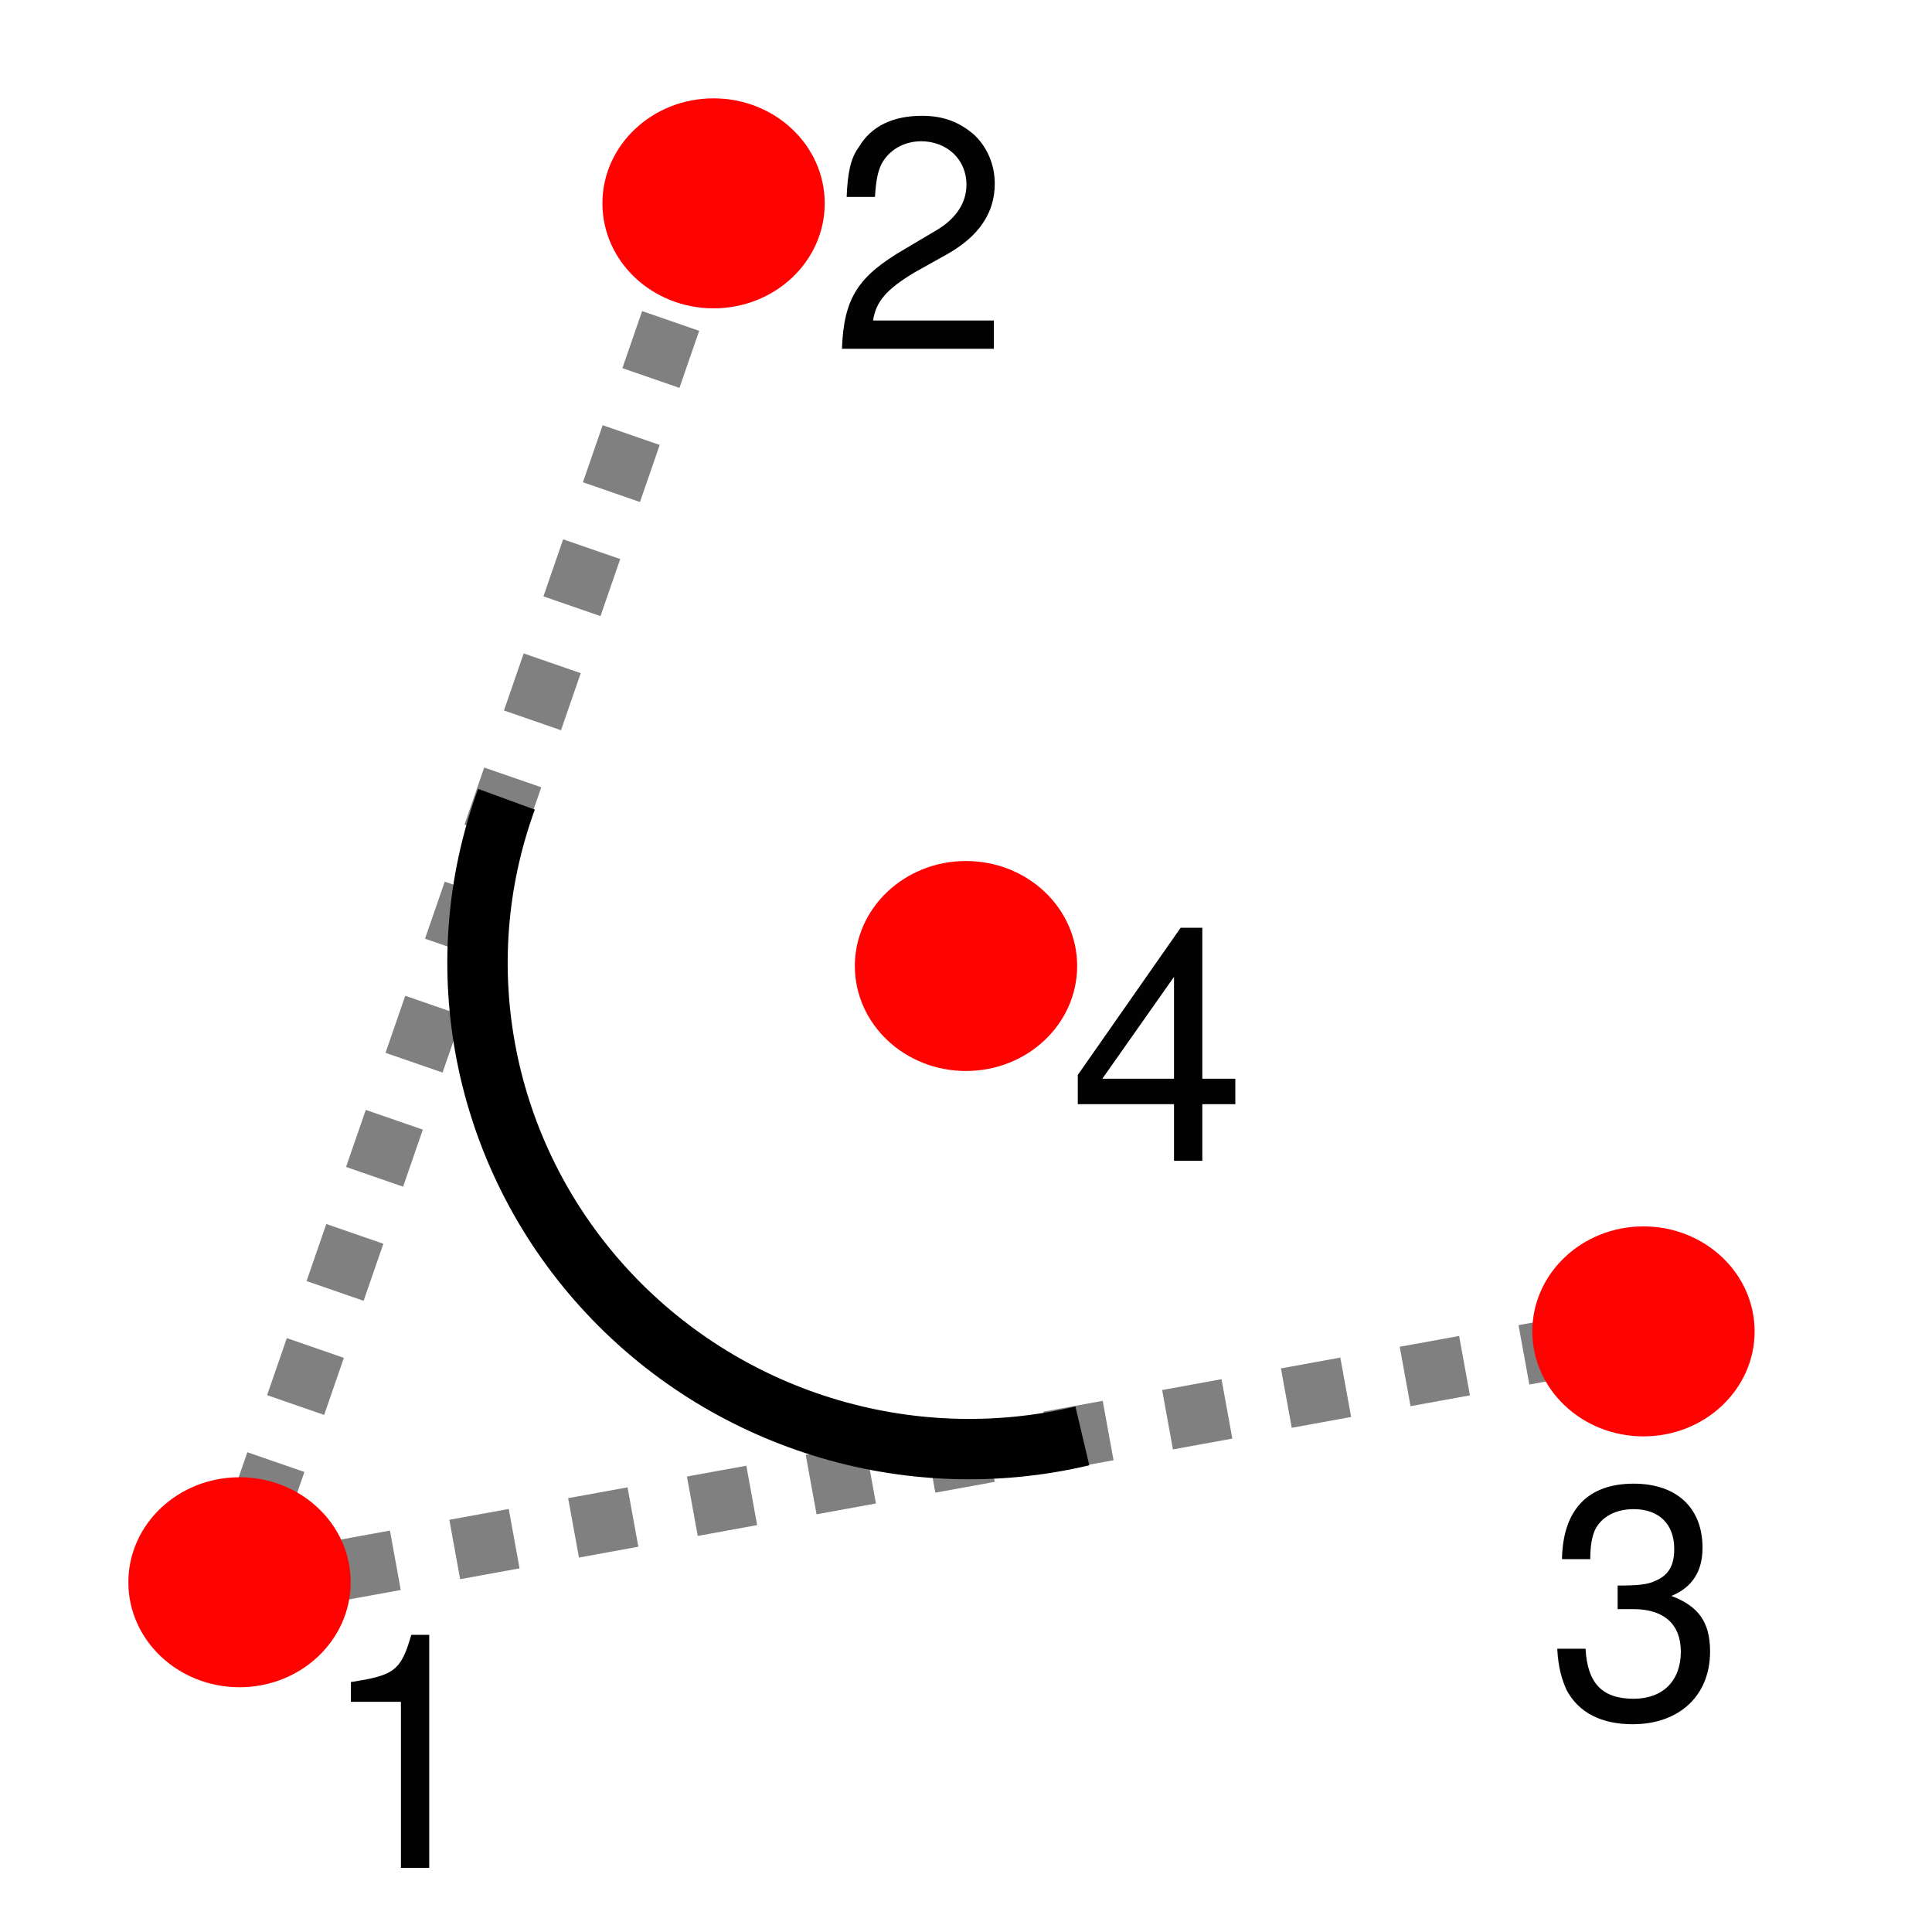
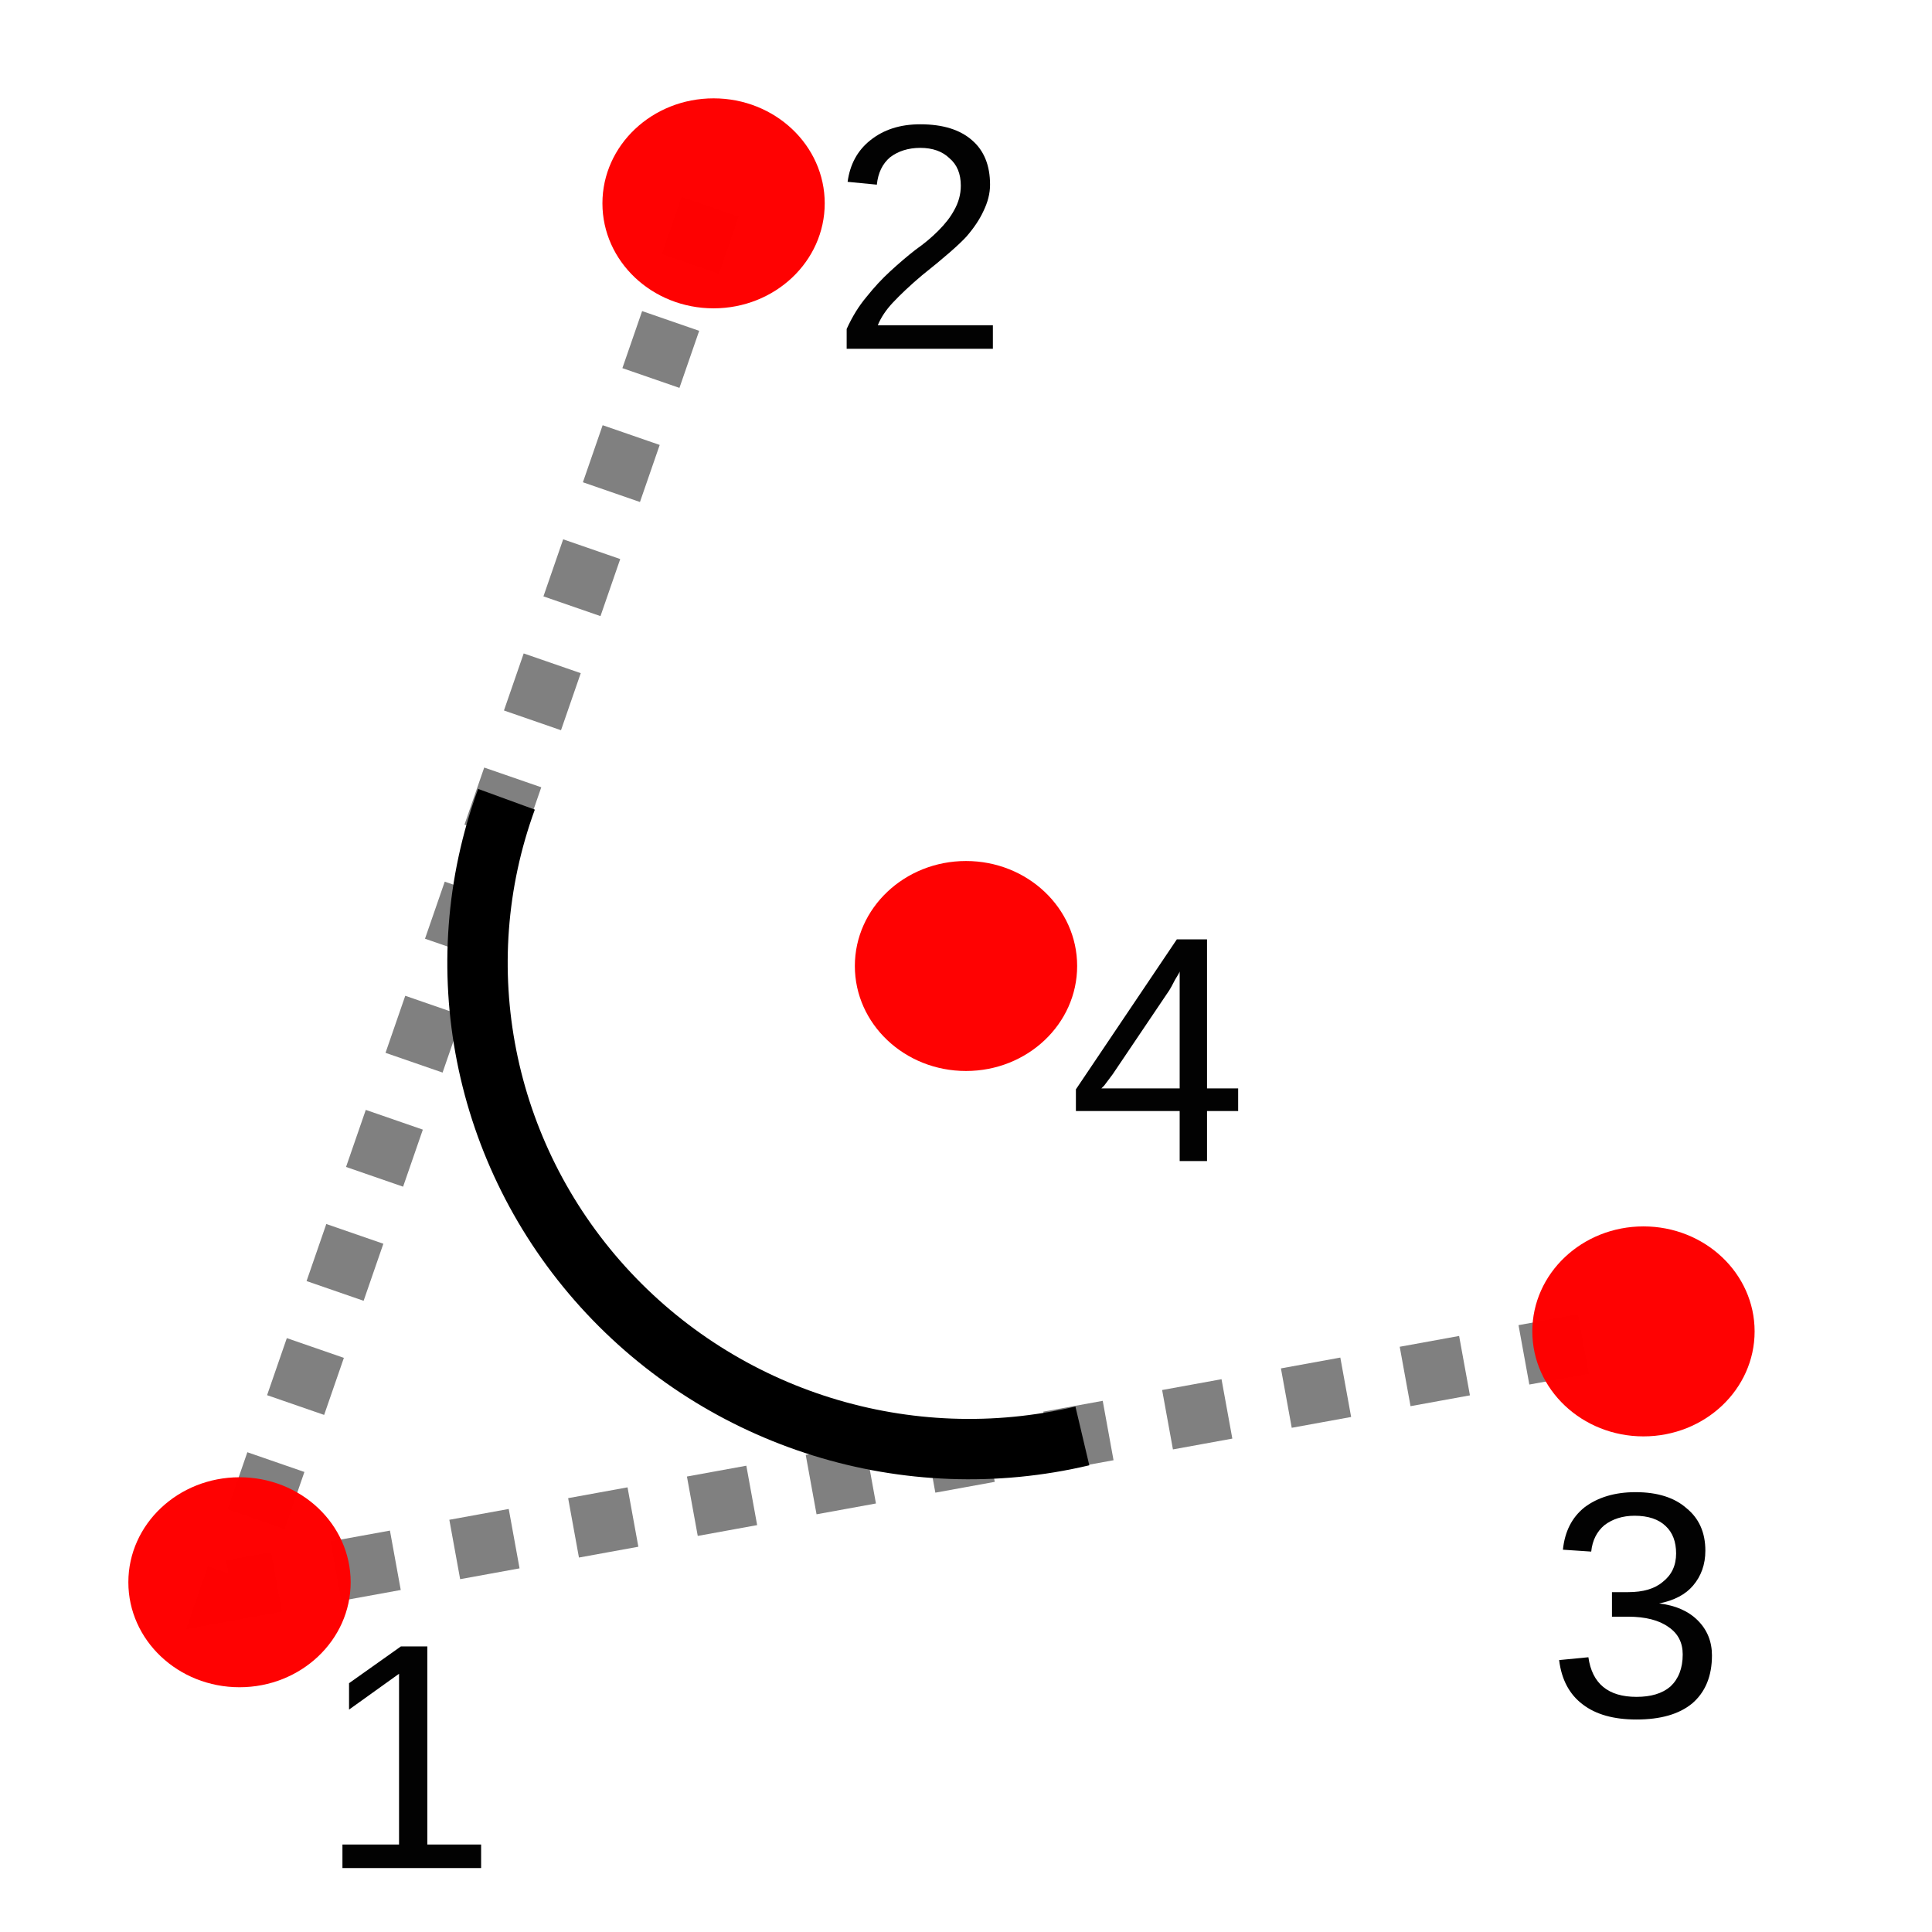
- <svg xmlns="http://www.w3.org/2000/svg" version="1.1" id="svg1" width="32" height="32" viewBox="0 0 32 32">
+ <svg xmlns="http://www.w3.org/2000/svg" version="1.1" id="svg1" width="48" height="48" viewBox="0 0 32 32">
  <defs id="defs1" />
  <g id="g1">
    <path style="fill:none;stroke:#808080;stroke-dasharray:1, 1;stroke-dashoffset:0;stroke-opacity:1" d="M 11.762,3.426 3.836,26.337 27.155,22.092" id="path1" />
    <path style="fill:none;fill-opacity:0.99;stroke:#000000;stroke-width:1;stroke-dasharray:none;stroke-opacity:1" id="path3" transform="rotate(105)" d="m 18.333,-23.472 a 7.995,8.098 0 0 1 -0.33,8.31 7.995,8.098 0 0 1 -7.387,3.633" />
    <ellipse style="fill:#ff0000;fill-opacity:0.99;stroke:none;stroke-dasharray:none;stroke-opacity:1" id="path2-2" cx="27.221" cy="22.052" rx="1.841" ry="1.739" />
    <ellipse style="fill:#ff0000;fill-opacity:0.99;stroke:none;stroke-dasharray:none;stroke-opacity:1" id="path2-2-9" cx="3.967" cy="26.207" rx="1.841" ry="1.739" />
    <ellipse style="fill:#ff0000;fill-opacity:0.99;stroke:none;stroke-dasharray:none;stroke-opacity:1" id="path2-2-9-7" cx="11.819" cy="3.368" rx="1.841" ry="1.739" />
    <ellipse style="fill:#ff0000;fill-opacity:0.99;stroke:none;stroke-dasharray:none;stroke-opacity:1" id="path2-2-9-7-0" cx="16" cy="16" rx="1.841" ry="1.739" />
-     <text xml:space="preserve" style="font-style:normal;font-variant:normal;font-weight:normal;font-stretch:normal;font-size:5.333px;font-family:Helvetica;-inkscape-font-specification:Helvetica;text-align:start;writing-mode:lr-tb;direction:ltr;text-anchor:start;fill:#000000;fill-opacity:0.99;stroke:none;stroke-width:1;stroke-dasharray:none;stroke-dashoffset:0;stroke-opacity:1" x="5.267" y="30.94" id="text1">
+     <text xml:space="preserve" style="font-style:normal;font-variant:normal;font-weight:normal;font-stretch:normal;font-size:5.333px;font-family:Arial;-inkscape-font-specification:Helvetica;text-align:start;writing-mode:lr-tb;direction:ltr;text-anchor:start;fill:#000000;fill-opacity:0.99;stroke:none;stroke-width:1;stroke-dasharray:none;stroke-dashoffset:0;stroke-opacity:1" x="5.267" y="30.94" id="text1">
      <tspan id="tspan1" x="5.267" y="30.94">1</tspan>
    </text>
-     <text xml:space="preserve" style="font-size:5.333px;font-family:Helvetica;-inkscape-font-specification:Helvetica;text-align:start;writing-mode:lr-tb;direction:ltr;text-anchor:start;fill:#000000;fill-opacity:0.99;stroke:none;stroke-width:1;stroke-dasharray:none;stroke-dashoffset:0;stroke-opacity:1;font-weight:normal;font-style:normal;font-stretch:normal;font-variant:normal" x="13.757" y="5.779" id="text2">
+     <text xml:space="preserve" style="font-size:5.333px;font-family:Arial;-inkscape-font-specification:Helvetica;text-align:start;writing-mode:lr-tb;direction:ltr;text-anchor:start;fill:#000000;fill-opacity:0.99;stroke:none;stroke-width:1;stroke-dasharray:none;stroke-dashoffset:0;stroke-opacity:1;font-weight:normal;font-style:normal;font-stretch:normal;font-variant:normal" x="13.757" y="5.779" id="text2">
      <tspan id="tspan2" x="13.757" y="5.779">2</tspan>
    </text>
-     <text xml:space="preserve" style="font-size:5.333px;font-family:Helvetica;-inkscape-font-specification:Helvetica;text-align:start;writing-mode:lr-tb;direction:ltr;text-anchor:start;fill:#000000;fill-opacity:0.99;stroke:none;stroke-width:1;stroke-dasharray:none;stroke-dashoffset:0;stroke-opacity:1;font-weight:normal;font-style:normal;font-stretch:normal;font-variant:normal" x="25.621" y="28.434" id="text3">
+     <text xml:space="preserve" style="font-size:5.333px;font-family:Arial;-inkscape-font-specification:Helvetica;text-align:start;writing-mode:lr-tb;direction:ltr;text-anchor:start;fill:#000000;fill-opacity:0.99;stroke:none;stroke-width:1;stroke-dasharray:none;stroke-dashoffset:0;stroke-opacity:1;font-weight:normal;font-style:normal;font-stretch:normal;font-variant:normal" x="25.621" y="28.434" id="text3">
      <tspan id="tspan3" x="25.621" y="28.434">3 </tspan>
    </text>
-     <text xml:space="preserve" style="font-style:normal;font-variant:normal;font-weight:normal;font-stretch:normal;font-size:5.333px;font-family:Helvetica;-inkscape-font-specification:Helvetica;text-align:start;writing-mode:lr-tb;direction:ltr;text-anchor:start;fill:#000000;fill-opacity:0.99;stroke:none;stroke-width:1;stroke-dasharray:none;stroke-dashoffset:0;stroke-opacity:1" x="17.694" y="19.229" id="text4">
+     <text xml:space="preserve" style="font-style:normal;font-variant:normal;font-weight:normal;font-stretch:normal;font-size:5.333px;font-family:Arial;-inkscape-font-specification:Helvetica;text-align:start;writing-mode:lr-tb;direction:ltr;text-anchor:start;fill:#000000;fill-opacity:0.99;stroke:none;stroke-width:1;stroke-dasharray:none;stroke-dashoffset:0;stroke-opacity:1" x="17.694" y="19.229" id="text4">
      <tspan id="tspan4" x="17.694" y="19.229">4</tspan>
    </text>
  </g>
</svg>
